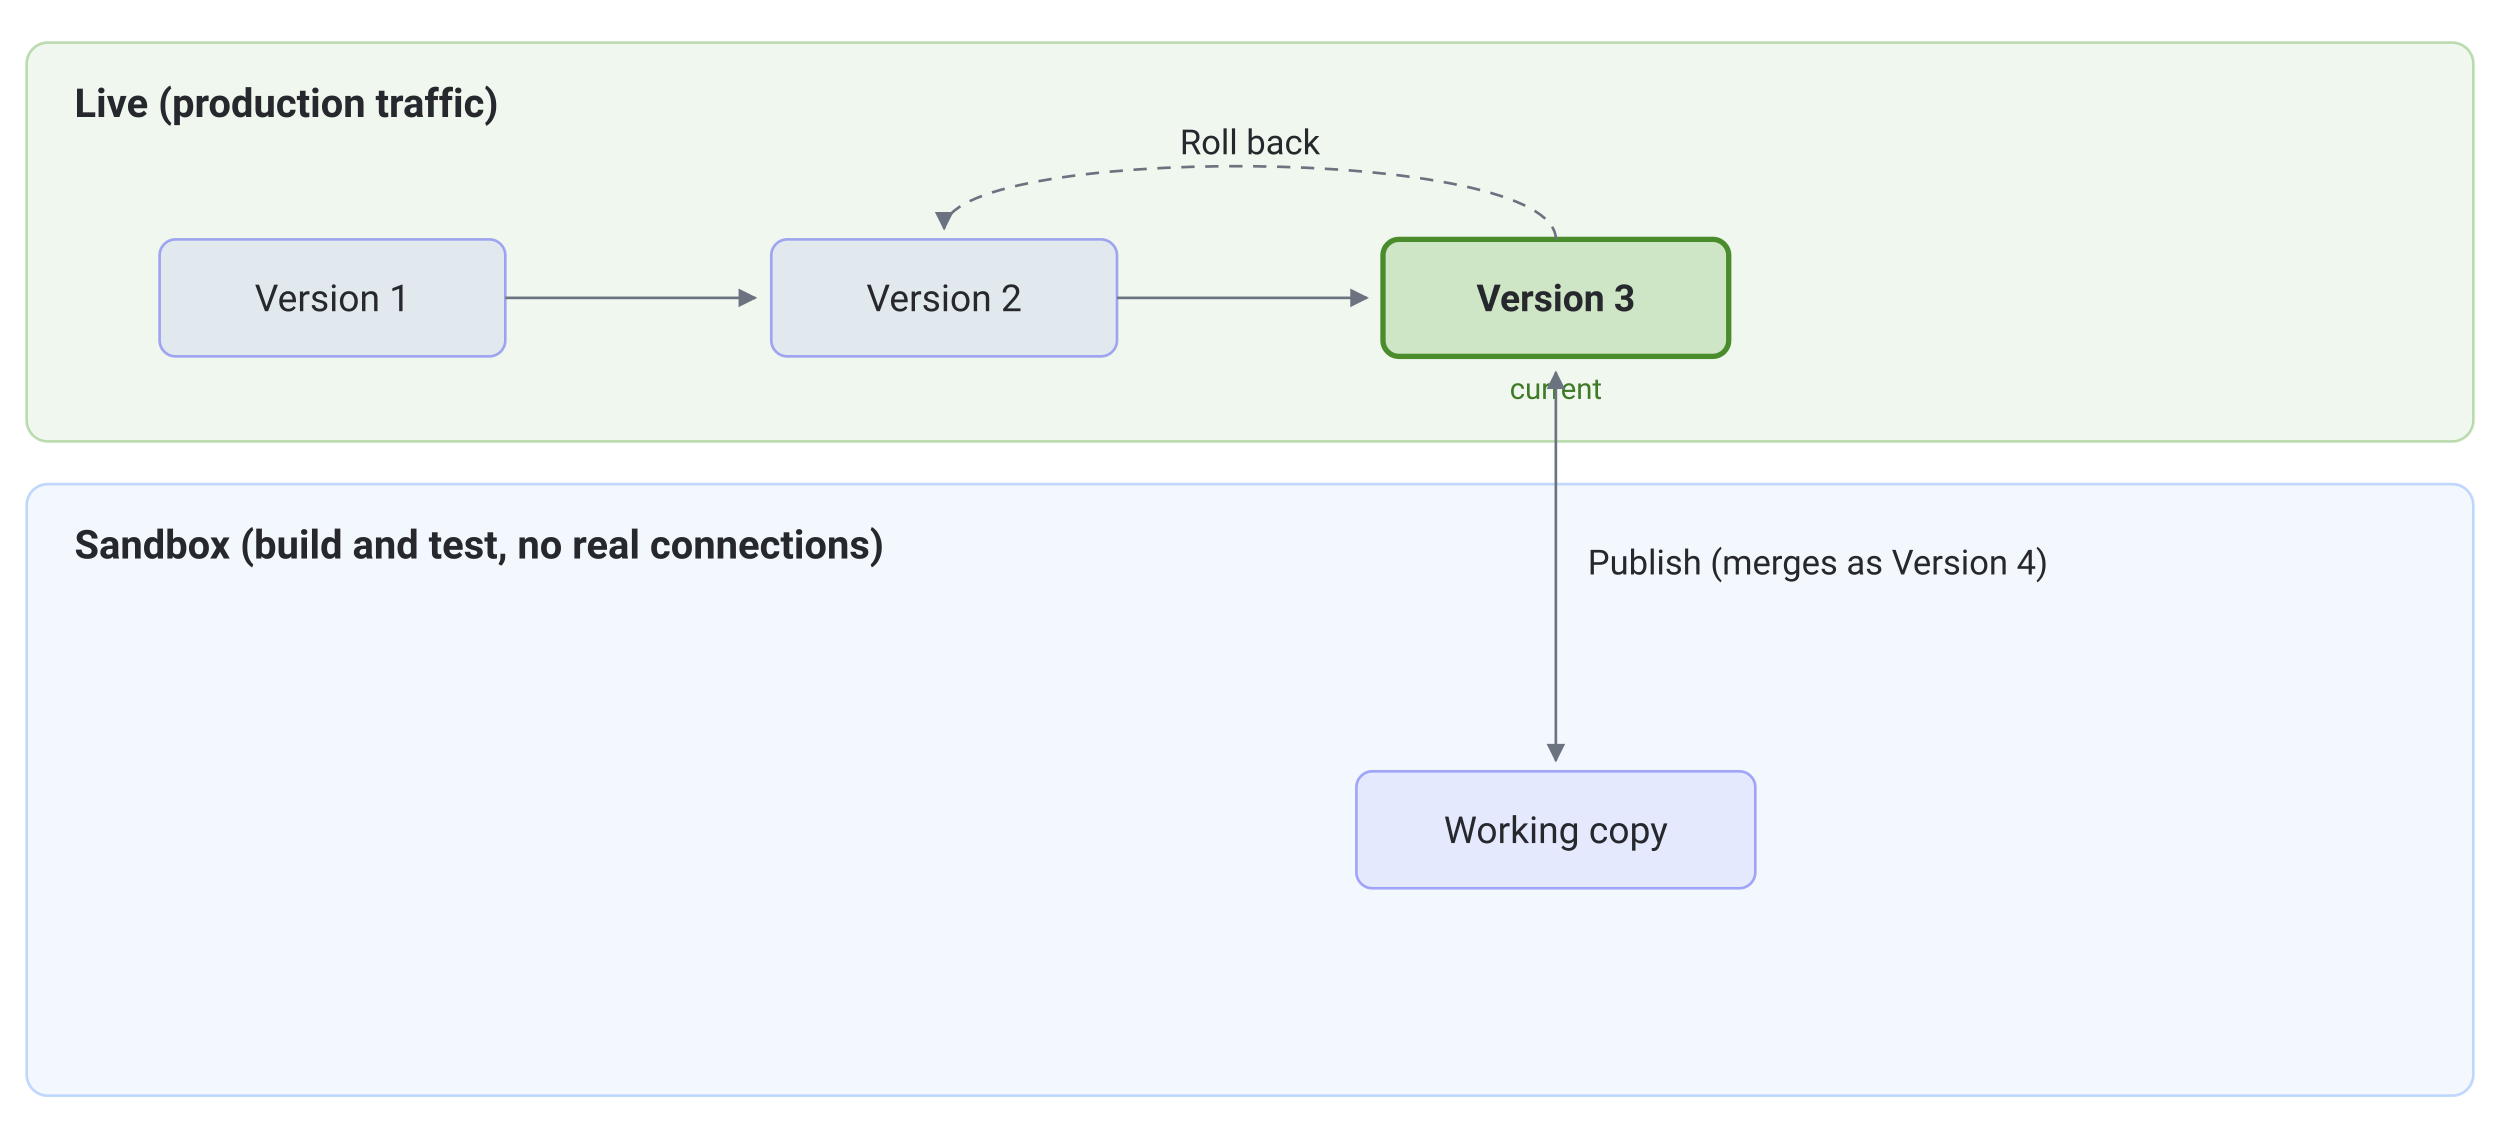
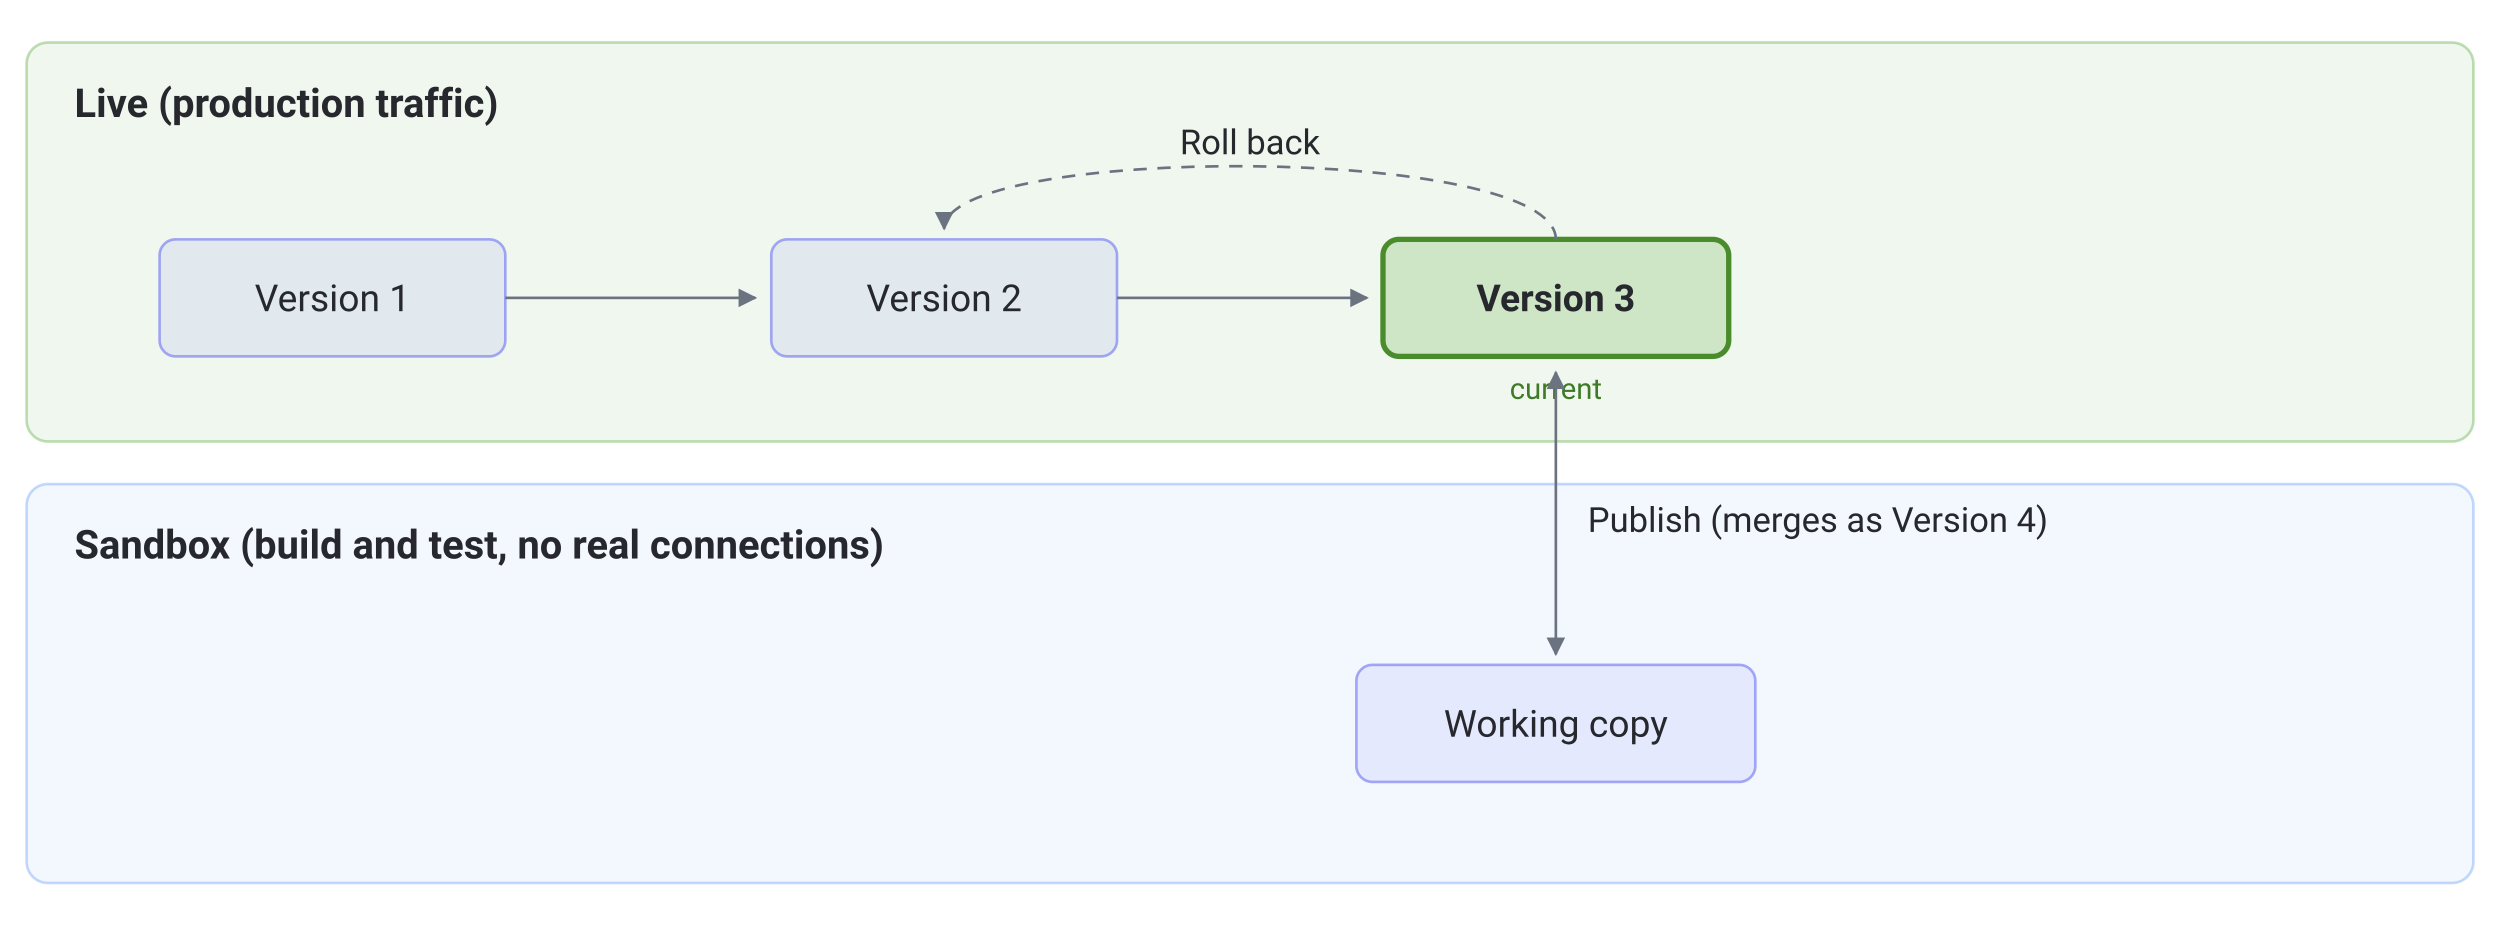
- <svg xmlns="http://www.w3.org/2000/svg" viewBox="0 0 940 430" font-family="ui-sans-serif, system-ui, -apple-system, 'Segoe UI', Roboto, Helvetica, Arial, sans-serif">
+ <svg xmlns="http://www.w3.org/2000/svg" viewBox="0 0 940 350" font-family="ui-sans-serif, system-ui, -apple-system, 'Segoe UI', Roboto, Helvetica, Arial, sans-serif">
  <defs>
    <marker id="arr" viewBox="0 0 10 10" refX="9" refY="5" markerWidth="7" markerHeight="7" orient="auto-start-reverse">
      <path d="M 0 0 L 10 5 L 0 10 z" fill="#6b7280" />
    </marker>
  </defs>
  <rect x="10" y="16" width="920" height="150" rx="8" fill="rgba(74,160,44,0.08)" stroke="rgba(74,160,44,0.35)" />
  <text x="28" y="44" font-size="15" font-weight="600" fill="#26282d">Live (production traffic)</text>
  <rect x="60" y="90" width="130" height="44" rx="6" fill="rgba(99,102,241,0.10)" stroke="rgba(99,102,241,0.55)" />
  <rect x="290" y="90" width="130" height="44" rx="6" fill="rgba(99,102,241,0.10)" stroke="rgba(99,102,241,0.55)" />
  <rect x="520" y="90" width="130" height="44" rx="6" fill="rgba(74,160,44,0.20)" stroke="#4a8c2c" stroke-width="2" />
  <text x="125" y="117" font-size="14" text-anchor="middle" fill="#26282d">Version 1</text>
  <text x="355" y="117" font-size="14" text-anchor="middle" fill="#26282d">Version 2</text>
  <text x="585" y="117" font-size="14" font-weight="600" text-anchor="middle" fill="#26282d">Version 3</text>
  <text x="585" y="150" font-size="11" text-anchor="middle" fill="#3f7a26">current</text>
  <line x1="190" y1="112" x2="284" y2="112" stroke="#6b7280" marker-end="url(#arr)" />
  <line x1="420" y1="112" x2="514" y2="112" stroke="#6b7280" marker-end="url(#arr)" />
  <path d="M 585 90 C 585 54, 355 54, 355 86" fill="none" stroke="#6b7280" stroke-dasharray="5 4" marker-end="url(#arr)" />
  <text x="470" y="58" font-size="13" text-anchor="middle" fill="#26282d">Roll back</text>
-   <rect x="10" y="182" width="920" height="230" rx="8" fill="rgba(59,130,246,0.06)" stroke="rgba(59,130,246,0.30)" />
+   <rect x="10" y="182" width="920" height="150" rx="8" fill="rgba(59,130,246,0.06)" stroke="rgba(59,130,246,0.30)" />
  <text x="28" y="210" font-size="15" font-weight="600" fill="#26282d">Sandbox (build and test, no real connections)</text>
-   <rect x="510" y="290" width="150" height="44" rx="6" fill="rgba(99,102,241,0.10)" stroke="rgba(99,102,241,0.55)" />
-   <text x="585" y="317" font-size="14" text-anchor="middle" fill="#26282d">Working copy</text>
-   <path d="M 585 286 L 585 140" fill="none" stroke="#6b7280" marker-start="url(#arr)" marker-end="url(#arr)" />
-   <text x="597" y="216" font-size="13" fill="#26282d">Publish (merges as Version 4)</text>
+   <rect x="510" y="250" width="150" height="44" rx="6" fill="rgba(99,102,241,0.10)" stroke="rgba(99,102,241,0.55)" />
+   <text x="585" y="277" font-size="14" text-anchor="middle" fill="#26282d">Working copy</text>
+   <path d="M 585 246 L 585 140" fill="none" stroke="#6b7280" marker-start="url(#arr)" marker-end="url(#arr)" />
+   <text x="597" y="200" font-size="13" fill="#26282d">Publish (merges as Version 4)</text>
</svg>
